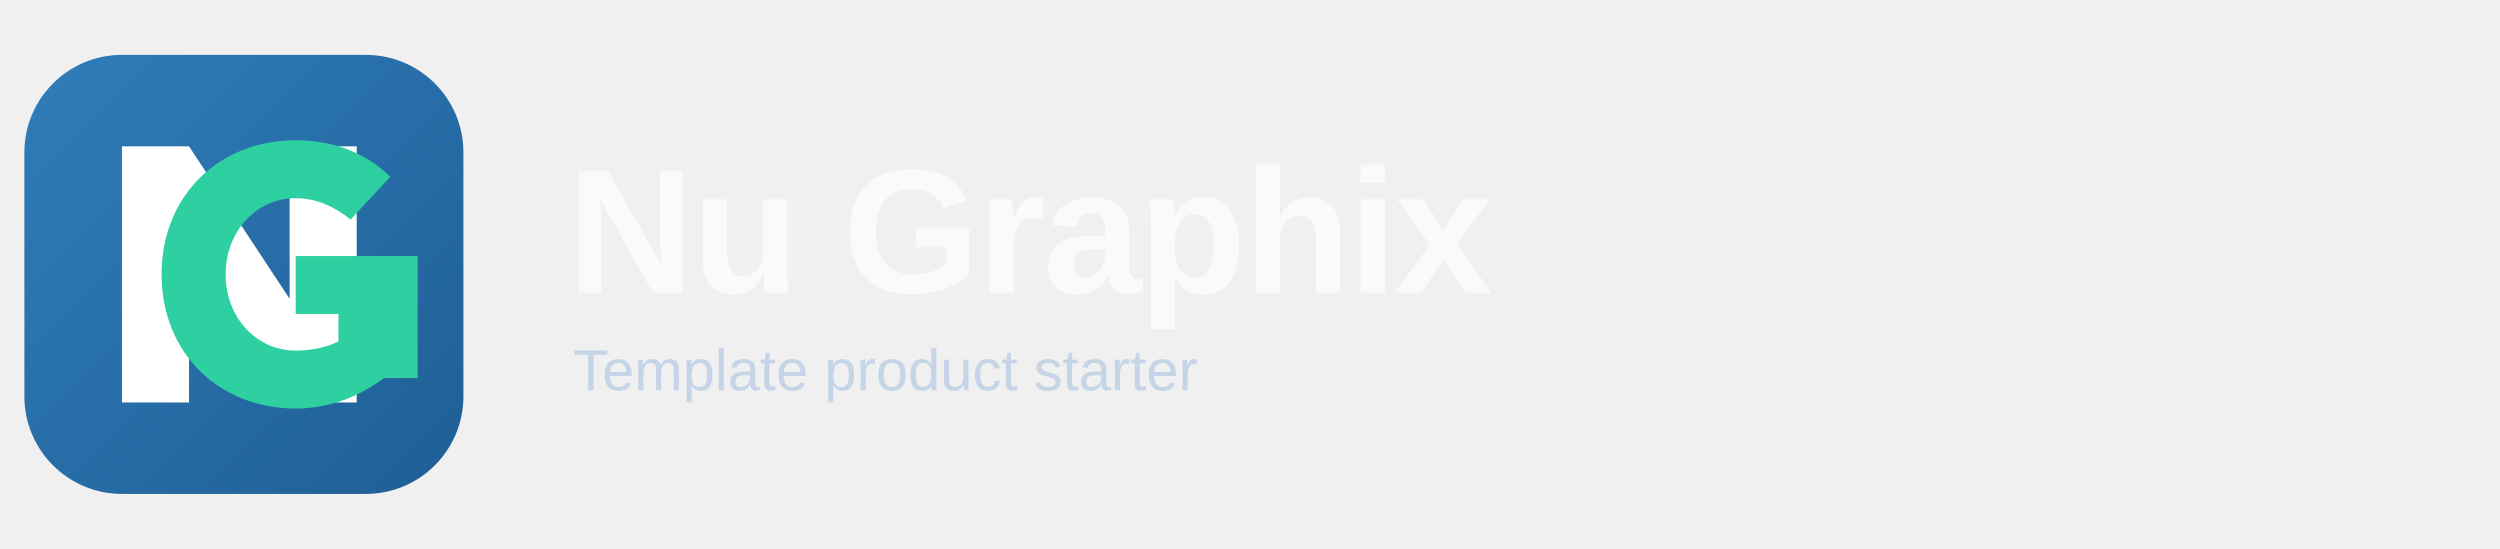
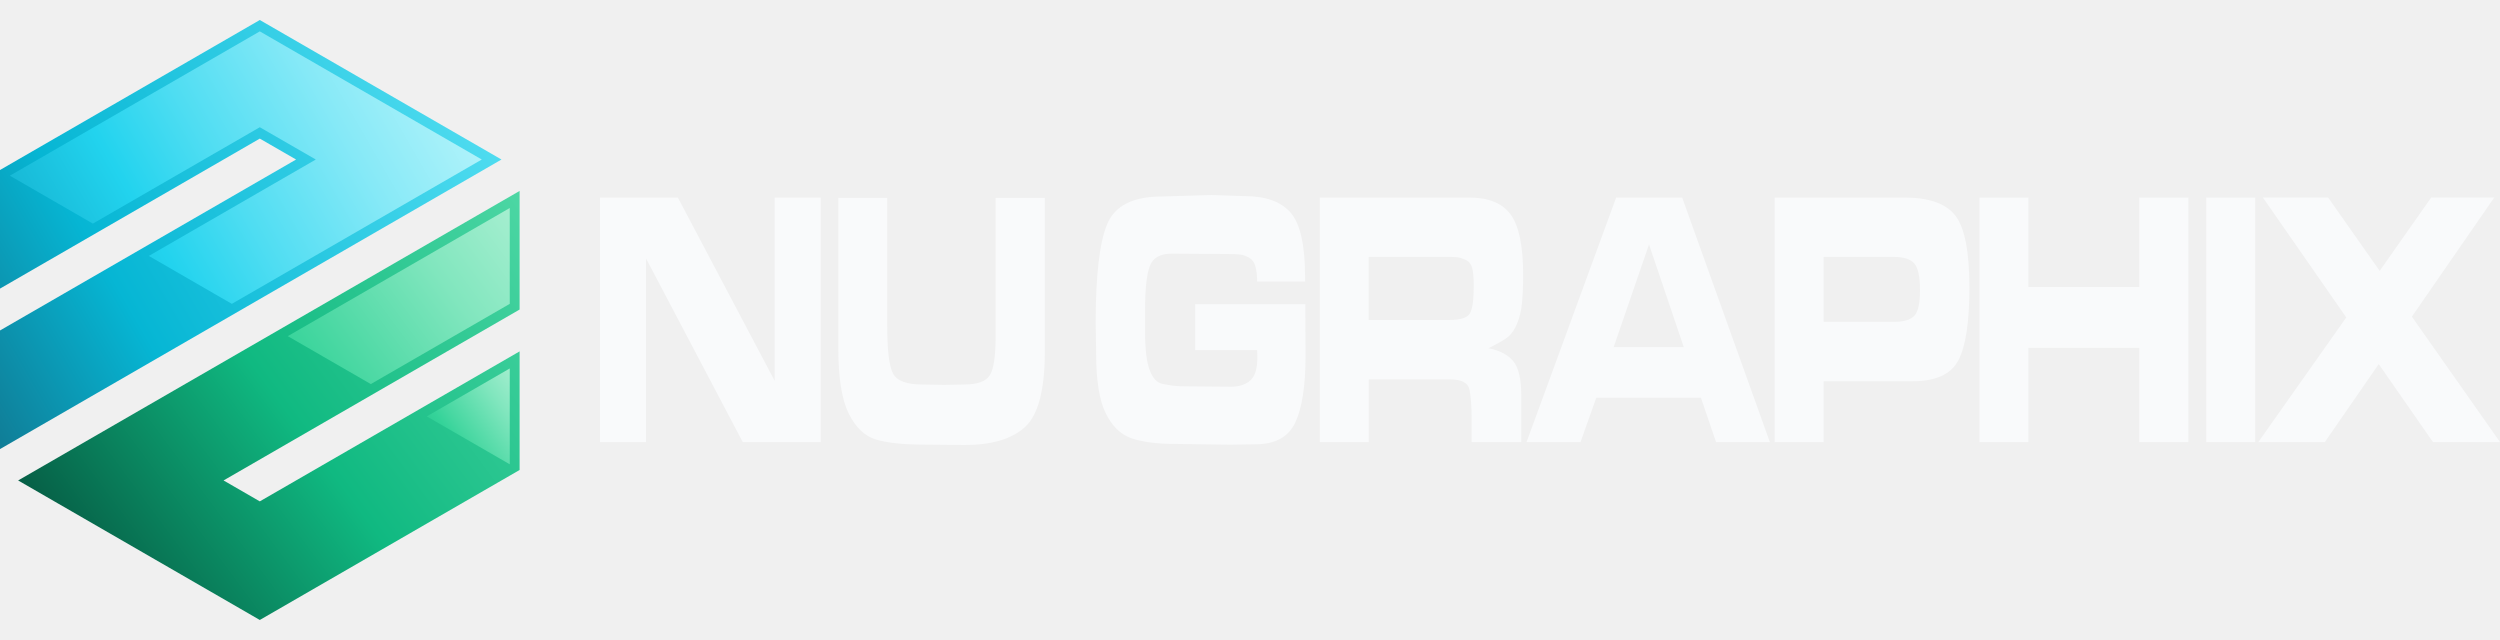
- <svg xmlns="http://www.w3.org/2000/svg" viewBox="0 0 820 180" role="img" aria-labelledby="title desc">
+ <svg xmlns="http://www.w3.org/2000/svg" id="Layer_1" version="1.1" viewBox="0 0 1000 256">
  <defs>
-     <linearGradient id="ngBlueDark" x1="0%" y1="0%" x2="100%" y2="100%">
-       <stop offset="0%" stop-color="#2F7DBA" />
-       <stop offset="100%" stop-color="#1F5E95" />
+     <style>
+       .st0 {
+         fill: url(#linear-gradient2);
+       }
+ 
+       .st1 {
+         fill: url(#linear-gradient1);
+       }
+ 
+       .st2 {
+         fill: #f9fafb;
+       }
+ 
+       .st3 {
+         fill: url(#linear-gradient4);
+       }
+ 
+       .st4 {
+         fill: url(#linear-gradient3);
+       }
+ 
+       .st5 {
+         fill: url(#linear-gradient);
+       }
+     </style>
+     <linearGradient id="linear-gradient" x1="-58.75" y1="157.73" x2="221.53" y2="-4.09" gradientUnits="userSpaceOnUse">
+       <stop offset="0" stop-color="#155e75" />
+       <stop offset=".35" stop-color="#06b6d4" />
+       <stop offset="1" stop-color="#67e8f9" />
+     </linearGradient>
+     <linearGradient id="linear-gradient1" x1="-24.99" y1="138.24" x2="215.2" y2="-.43" gradientUnits="userSpaceOnUse">
+       <stop offset="0" stop-color="#0891b2" />
+       <stop offset=".35" stop-color="#22d3ee" />
+       <stop offset=".48" stop-color="#4fddf2" />
+       <stop offset=".66" stop-color="#86e9f7" />
+       <stop offset=".81" stop-color="#adf2fa" />
+       <stop offset=".93" stop-color="#c6f7fd" />
+       <stop offset="1" stop-color="#cffafe" />
+     </linearGradient>
+     <linearGradient id="linear-gradient2" x1="41.75" y1="238.79" x2="278.52" y2="63.55" gradientUnits="userSpaceOnUse">
+       <stop offset="0" stop-color="#065f46" />
+       <stop offset=".35" stop-color="#10b981" />
+       <stop offset=".69" stop-color="#3fd09c" />
+       <stop offset="1" stop-color="#6ee7b7" />
+     </linearGradient>
+     <linearGradient id="linear-gradient3" x1="51.31" y1="208.08" x2="259.82" y2="53.76" gradientUnits="userSpaceOnUse">
+       <stop offset="0" stop-color="#059669" />
+       <stop offset=".35" stop-color="#34d399" />
+       <stop offset=".41" stop-color="#46d7a1" />
+       <stop offset=".61" stop-color="#81e6be" />
+       <stop offset=".79" stop-color="#acf0d3" />
+       <stop offset=".92" stop-color="#c7f7e0" />
+       <stop offset="1" stop-color="#d1fae5" />
+     </linearGradient>
+     <linearGradient id="linear-gradient4" x1="152.58" y1="201.84" x2="230.55" y2="144.13" gradientUnits="userSpaceOnUse">
+       <stop offset="0" stop-color="#059669" />
+       <stop offset=".4" stop-color="#34d399" />
+       <stop offset=".45" stop-color="#46d7a1" />
+       <stop offset=".64" stop-color="#81e6be" />
+       <stop offset=".8" stop-color="#acf0d3" />
+       <stop offset=".93" stop-color="#c7f7e0" />
+       <stop offset="1" stop-color="#d1fae5" />
    </linearGradient>
  </defs>
-   <rect x="8" y="18" width="144" height="144" rx="32" fill="url(#ngBlueDark)" />
-   <path d="M40 132V48h22l33 50V48h22v84H95L62 82v50H40z" fill="#ffffff" />
-   <path d="M126 124c-8 6-18 10-29 10-25 0-44-18-44-44s19-44 44-44c12 0 23 4 31 12l-13 14c-5-4-11-7-18-7-13 0-23 11-23 25s10 25 23 25c5 0 10-1 14-3v-9H97V84h40v40h-11z" fill="#2ECFA0" />
-   <g fill="#F9FAFB">
-     <text x="186" y="96" font-size="58" font-weight="700" font-family="Avenir Next, Segoe UI, Arial, sans-serif" letter-spacing="-1">Nu Graphix</text>
-     <text x="188" y="128" font-size="19" font-weight="500" font-family="Avenir Next, Segoe UI, Arial, sans-serif" fill="#C5D4E7">Template product starter</text>
+   <g>
+     <polygon id="n-base" class="st5" points="200.59 63.81 0 179.63 0 132.19 118.43 63.81 103.92 55.44 0 115.44 0 68 51.96 38 103.92 8 155.88 38 200.59 63.81" />
+     <polygon id="n-highlight" class="st1" points="192.71 63.81 92.73 121.54 59.53 102.37 126.31 63.81 103.92 50.89 37.14 89.44 3.94 70.28 103.92 12.55 192.71 63.81" />
+     <path id="u-base" class="st0" d="M207.85,123.81l-118.43,68.37,14.5,8.37,103.92-60v47.44c-25.9,14.96-78.03,45.05-103.92,60-24.04-13.88-72.79-42.03-96.67-55.81l200.59-115.81v47.44Z" />
+     <polygon id="u-highlight-1" class="st4" points="203.9 83.2 203.9 121.54 148.32 153.63 115.11 134.46 203.9 83.2" />
+     <polygon id="u-highlight-2" class="st3" points="170.7 166.56 203.9 147.38 203.9 185.72 170.7 166.56" />
+   </g>
+   <g>
+     <path class="st2" d="M297.1,176.83l-38.69-73.46v73.46h-18.41v-97.8h31.15l38.73,73.32v-73.32h18.41v97.8h-31.19Z" />
+     <path class="st2" d="M417.93,134.89v5.72c0,15.25-2.62,25.29-7.86,30.13-5.24,4.84-13.32,7.26-24.24,7.26l-16-.15c-8.48,0-14.97-.69-19.47-2.05-4.5-1.37-8.13-4.84-10.89-10.41-2.76-5.57-4.15-14.32-4.15-26.25v-59.97h19.57v51.17c0,9.77.77,16.13,2.31,19.06,1.54,2.93,5.43,4.4,11.66,4.4l8.77.15,8.1-.15c5.33,0,8.75-1.27,10.26-3.81,1.51-2.54,2.26-7.67,2.26-15.39v-55.42h19.66v55.72Z" />
+     <path class="st2" d="M522.12,121.7l.1,20.53c0,12.03-1.37,20.95-4.1,26.76-2.73,5.82-8.05,8.73-15.95,8.73l-10.22.15-11.66-.15-10.12-.15c-7.39,0-13.25-.76-17.59-2.27s-7.78-4.86-10.31-10.04c-2.54-5.18-3.81-13.1-3.81-23.75l-.19-12.32c0-19.06,1.54-32.26,4.63-39.59,3.08-7.33,10.34-11,21.78-11l14.65-.44,5.4-.15,13.11.44c8.48,0,14.63,2.22,18.46,6.67,3.82,4.45,5.73,13.03,5.73,25.73v1.76h-19.18c0-2.35-.23-4.35-.67-6.01-.45-1.66-1.29-2.83-2.51-3.52-1.22-.68-2.39-1.1-3.52-1.25-1.13-.15-2.75-.22-4.87-.22l-22.65-.15c-4.63,0-7.55,1.71-8.77,5.13-1.22,3.42-1.83,9.19-1.83,17.3v9.09c0,6.75.61,11.75,1.83,15.03,1.22,3.28,2.96,5.13,5.21,5.57,2.25.44,3.98.71,5.2.81,1.22.1,2.76.15,4.63.15l17.45.15c3.28,0,5.86-.83,7.76-2.49,1.89-1.66,2.84-4.79,2.84-9.39l-.1-2.79h-24.77v-18.33h44.05Z" />
+     <path class="st2" d="M587.76,79.03c7.71,0,13.22,2.27,16.53,6.82,3.31,4.55,4.97,12.59,4.97,24.12,0,4.4-.16,8.16-.48,11.29-.32,3.13-.96,5.84-1.93,8.14-.96,2.3-2.09,4.01-3.37,5.13-1.28,1.12-3.98,2.71-8.09,4.76,4.5.88,7.81,2.62,9.93,5.21,2.12,2.59,3.18,7.11,3.18,13.56v18.77h-19.85v-9.38c0-4.79-.27-8.6-.82-11.44-.55-2.83-3.1-4.25-7.66-4.25h-32.68v25.07h-19.57v-97.8h59.86ZM579.57,128c4.43,0,7.19-.83,8.29-2.49,1.09-1.66,1.64-5.38,1.64-11.15,0-3.22-.21-5.62-.63-7.18-.42-1.56-1.29-2.64-2.6-3.23-1.32-.59-2.39-.93-3.23-1.03-.84-.1-1.83-.15-2.99-.15h-32.58v25.22h32.1Z" />
+     <path class="st2" d="M632.2,176.83h-21.58l35.84-97.8h26.41l35.07,97.8h-21.52l-6.05-17.74h-41.86l-6.3,17.74ZM645.47,138.85h28.04l-13.9-41.07-14.15,41.07Z" />
+     <path class="st2" d="M761.93,79.03c9.7,0,16.43,2.4,20.19,7.19,3.76,4.79,5.64,14.42,5.64,28.89,0,13.69-1.46,23.34-4.38,28.96-2.93,5.62-9.05,8.43-18.36,8.43h-35.57v24.34h-19.57v-97.8h52.05ZM768,116.12c0-5.47-.77-9.07-2.31-10.78-1.54-1.71-4.24-2.57-8.1-2.57h-28.14v25.95h28.43c3.73,0,6.35-.81,7.86-2.42,1.51-1.61,2.26-5.01,2.26-10.19Z" />
+     <path class="st2" d="M875.37,79.03v97.8h-19.66v-37.68h-44.34v37.68h-19.57v-97.8h19.57v35.78h44.34v-35.78h19.66Z" />
+     <path class="st2" d="M882.51,176.83v-97.8h19.57v97.8h-19.57Z" />
+     <path class="st2" d="M1000,176.83h-26.81l-21.7-31.19-21.56,31.19h-26.6l35.18-49.86-33.35-47.95h26.1l20.61,29.33,20.61-29.33h25.21l-32.94,47.64,35.25,50.16Z" />
  </g>
</svg>
